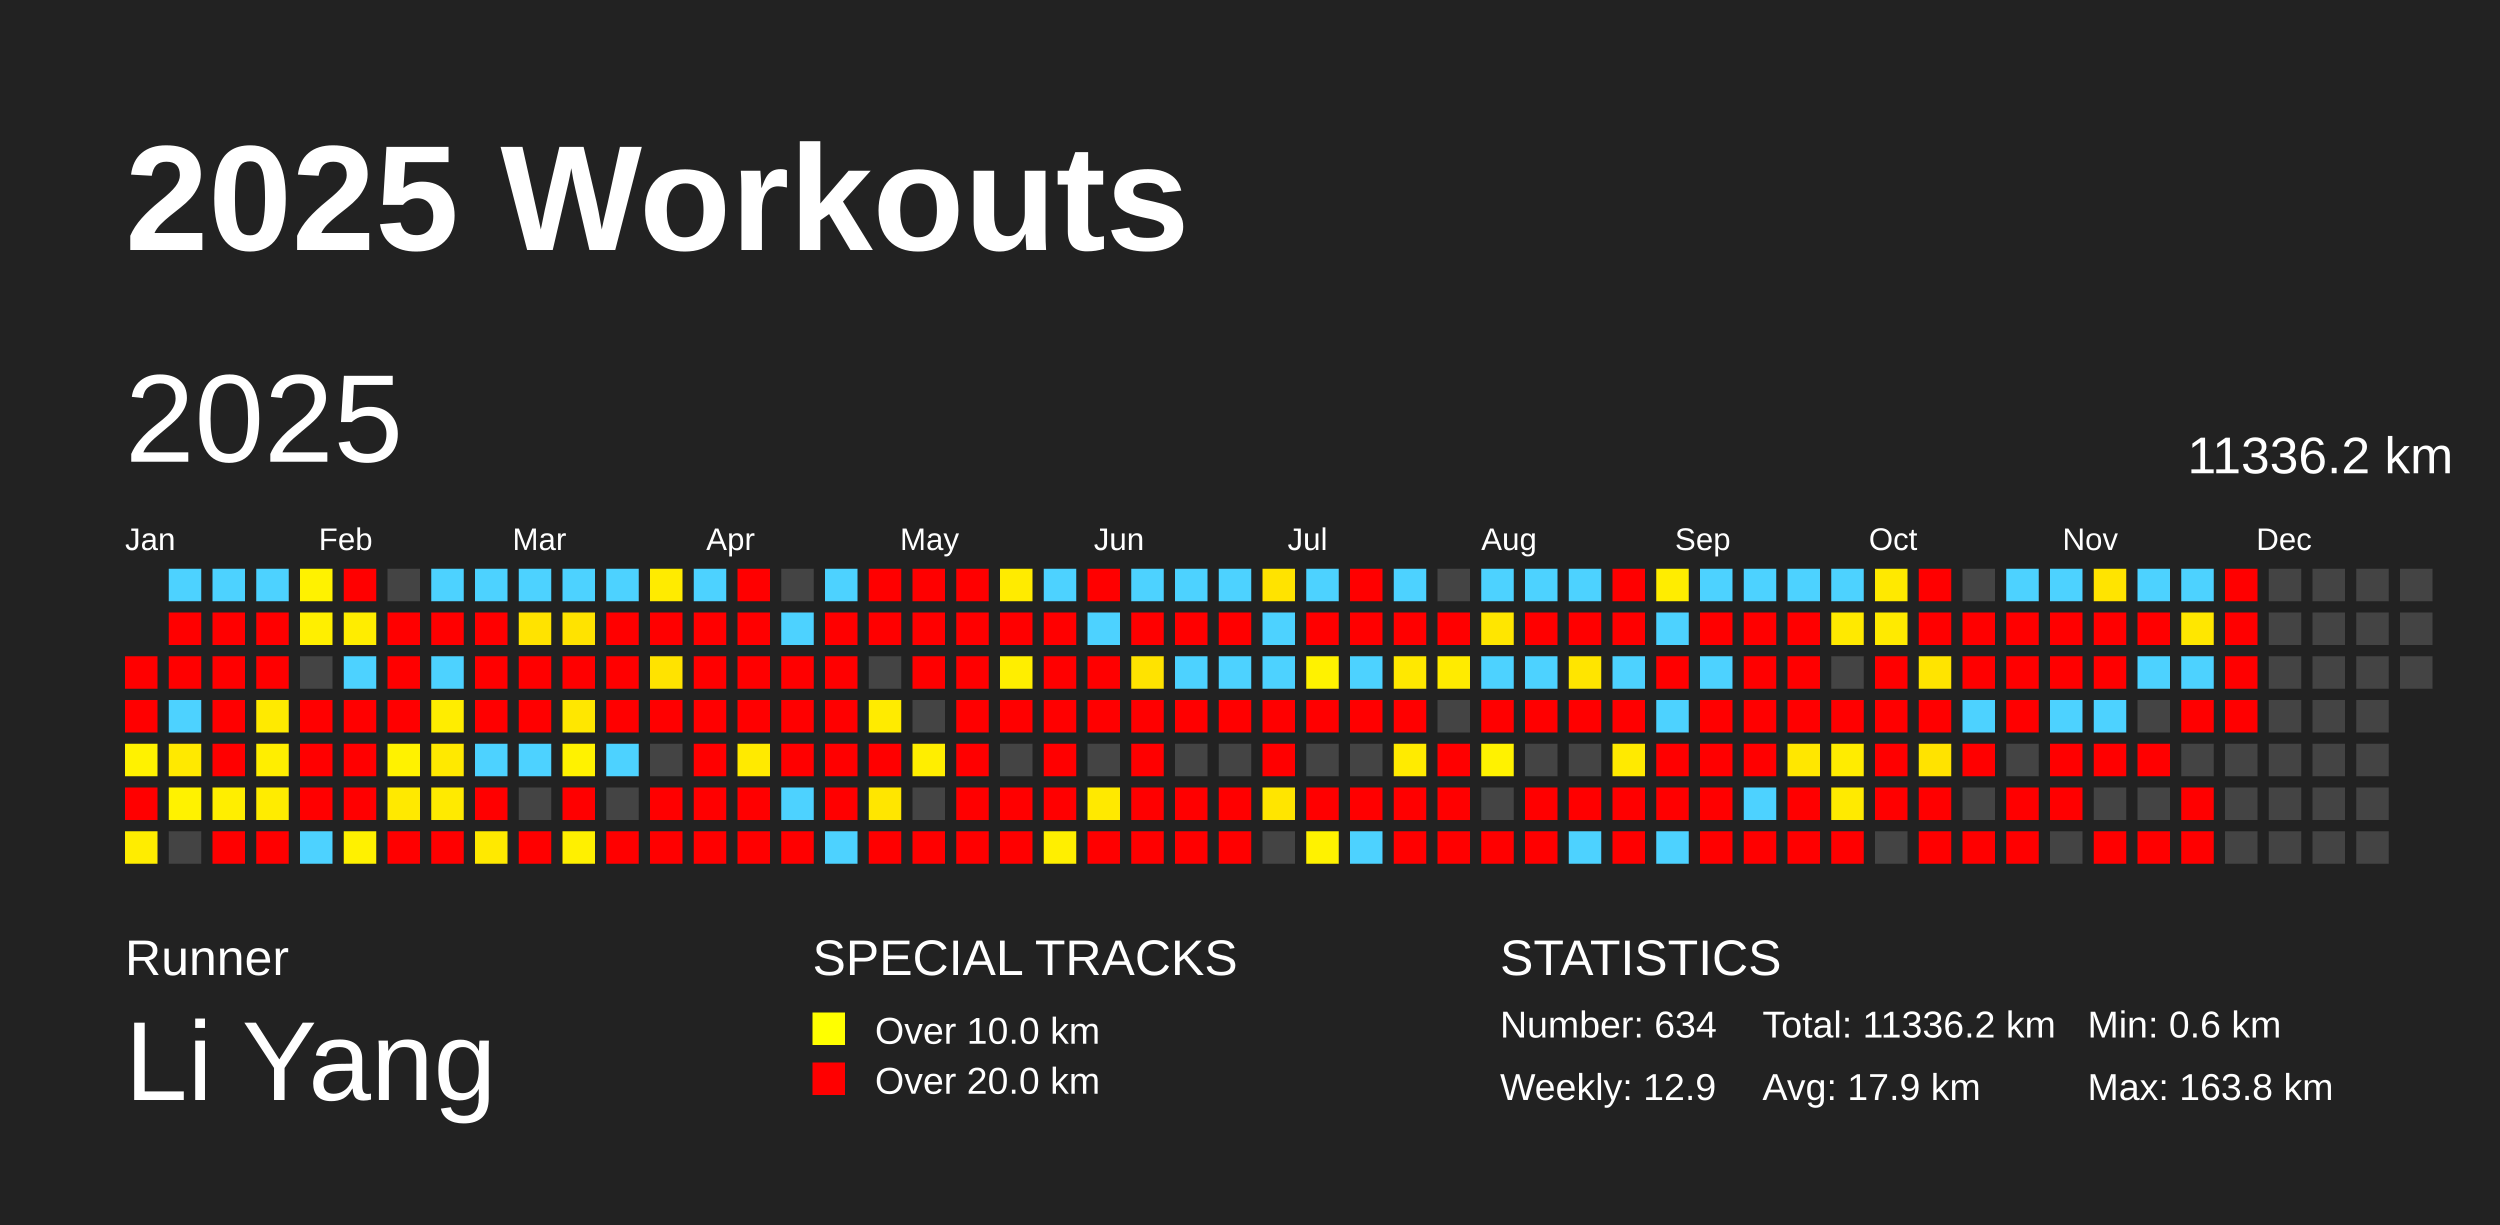
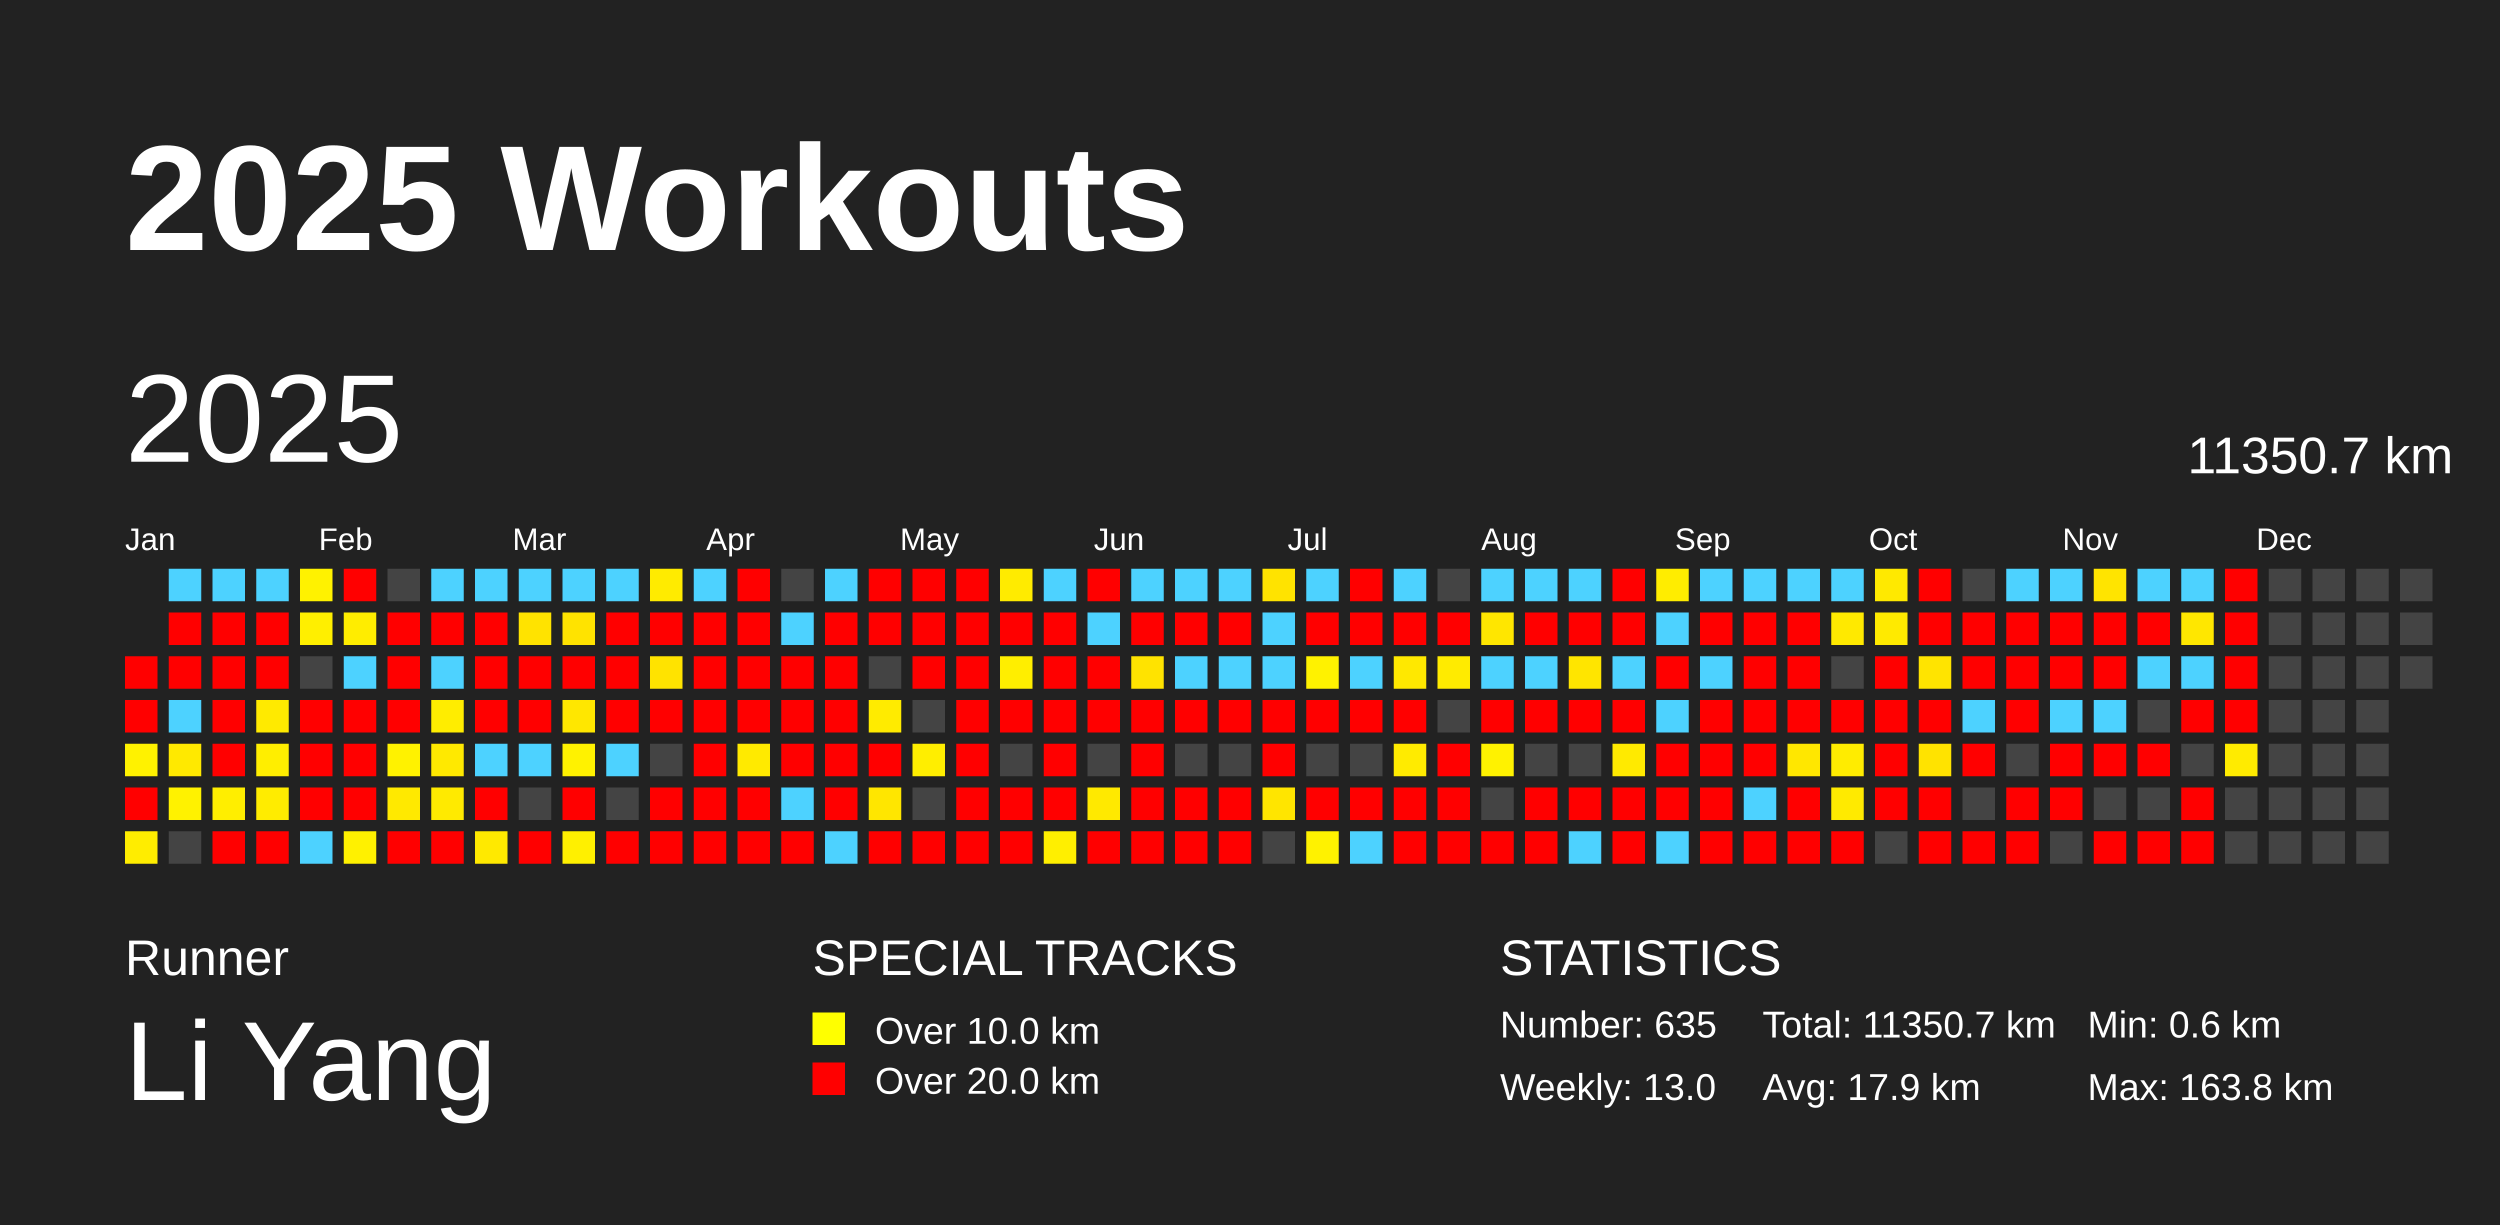
<svg xmlns="http://www.w3.org/2000/svg" baseProfile="full" height="98mm" version="1.1" viewBox="0,0,200,98" width="200mm">
  <defs />
  <rect fill="#222222" height="98" width="200" x="0" y="0" />
  <text fill="#FFFFFF" style="font-size:12px; font-family:Arial; font-weight:bold;" x="10" y="20">2025 Workouts</text>
  <text fill="#FFFFFF" style="font-size:4px; font-family:Arial" x="10" y="78">Runner</text>
  <text fill="#FFFFFF" style="font-size:9px; font-family:Arial" x="10" y="88">Li Yang</text>
  <text fill="#FFFFFF" style="font-size:4px; font-family:Arial" x="65" y="78">SPECIAL TRACKS</text>
  <rect fill="yellow" height="2.6" width="2.6" x="65" y="81" />
  <text fill="#FFFFFF" style="font-size:3px; font-family:Arial" x="70" y="83.5">Over 10.0 km</text>
  <rect fill="red" height="2.6" width="2.6" x="65" y="85" />
  <text fill="#FFFFFF" style="font-size:3px; font-family:Arial" x="70" y="87.5">Over 20.0 km</text>
  <text fill="#FFFFFF" style="font-size:4px; font-family:Arial" x="120" y="78">STATISTICS</text>
-   <text fill="#FFFFFF" style="font-size:3px; font-family:Arial" x="120" y="83">Number: 634</text>
-   <text fill="#FFFFFF" style="font-size:3px; font-family:Arial" x="120" y="88">Weekly: 12.9</text>
-   <text fill="#FFFFFF" style="font-size:3px; font-family:Arial" x="141" y="83">Total: 11336.2 km</text>
+   <text fill="#FFFFFF" style="font-size:3px; font-family:Arial" x="120" y="83">Number: 635</text>
+   <text fill="#FFFFFF" style="font-size:3px; font-family:Arial" x="120" y="88">Weekly: 13.0</text>
+   <text fill="#FFFFFF" style="font-size:3px; font-family:Arial" x="141" y="83">Total: 11350.7 km</text>
  <text fill="#FFFFFF" style="font-size:3px; font-family:Arial" x="141" y="88">Avg: 17.9 km</text>
  <text fill="#FFFFFF" style="font-size:3px; font-family:Arial" x="167" y="83">Min: 0.6 km</text>
  <text fill="#FFFFFF" style="font-size:3px; font-family:Arial" x="167" y="88">Max: 163.8 km</text>
  <text dominant-baseline="hanging" fill="#FFFFFF" style="font-size:10.0px; font-family:Arial;" x="10" y="30">2025</text>
-   <text dominant-baseline="hanging" fill="#FFFFFF" style="font-size:4.125px; font-family:Arial;" x="175" y="35">11336.2 km</text>
+   <text dominant-baseline="hanging" fill="#FFFFFF" style="font-size:4.125px; font-family:Arial;" x="175" y="35">11350.7 km</text>
  <text fill="#FFFFFF" style="font-size:2.5px; font-family:Arial" x="10.0" y="44">Jan</text>
  <text fill="#FFFFFF" style="font-size:2.5px; font-family:Arial" x="25.5" y="44">Feb</text>
  <text fill="#FFFFFF" style="font-size:2.5px; font-family:Arial" x="41.0" y="44">Mar</text>
  <text fill="#FFFFFF" style="font-size:2.5px; font-family:Arial" x="56.5" y="44">Apr</text>
  <text fill="#FFFFFF" style="font-size:2.5px; font-family:Arial" x="72.0" y="44">May</text>
  <text fill="#FFFFFF" style="font-size:2.5px; font-family:Arial" x="87.5" y="44">Jun</text>
  <text fill="#FFFFFF" style="font-size:2.5px; font-family:Arial" x="103.0" y="44">Jul</text>
  <text fill="#FFFFFF" style="font-size:2.5px; font-family:Arial" x="118.5" y="44">Aug</text>
  <text fill="#FFFFFF" style="font-size:2.5px; font-family:Arial" x="134.0" y="44">Sep</text>
  <text fill="#FFFFFF" style="font-size:2.5px; font-family:Arial" x="149.5" y="44">Oct</text>
  <text fill="#FFFFFF" style="font-size:2.5px; font-family:Arial" x="165.0" y="44">Nov</text>
  <text fill="#FFFFFF" style="font-size:2.5px; font-family:Arial" x="180.5" y="44">Dec</text>
  <rect fill="red" height="2.6" width="2.6" x="10.0" y="52.5" />
  <rect fill="red" height="2.6" width="2.6" x="10.0" y="56.0" />
  <rect fill="#fff200" height="2.6" width="2.6" x="10.0" y="59.5" />
  <rect fill="red" height="2.6" width="2.6" x="10.0" y="63.0" />
  <rect fill="#ffed00" height="2.6" width="2.6" x="10.0" y="66.5" />
  <rect fill="#4dd2ff" height="2.6" width="2.6" x="13.5" y="45.5" />
  <rect fill="red" height="2.6" width="2.6" x="13.5" y="49.0" />
  <rect fill="red" height="2.6" width="2.6" x="13.5" y="52.5" />
  <rect fill="#4dd2ff" height="2.6" width="2.6" x="13.5" y="56.0" />
  <rect fill="#ffe900" height="2.6" width="2.6" x="13.5" y="59.5" />
  <rect fill="#fff200" height="2.6" width="2.6" x="13.5" y="63.0" />
  <rect fill="#444444" height="2.6" width="2.6" x="13.5" y="66.5" />
  <rect fill="#4dd2ff" height="2.6" width="2.6" x="17.0" y="45.5" />
  <rect fill="red" height="2.6" width="2.6" x="17.0" y="49.0" />
  <rect fill="red" height="2.6" width="2.6" x="17.0" y="52.5" />
  <rect fill="red" height="2.6" width="2.6" x="17.0" y="56.0" />
  <rect fill="red" height="2.6" width="2.6" x="17.0" y="59.5" />
  <rect fill="#ffee00" height="2.6" width="2.6" x="17.0" y="63.0" />
  <rect fill="red" height="2.6" width="2.6" x="17.0" y="66.5" />
  <rect fill="#4dd2ff" height="2.6" width="2.6" x="20.5" y="45.5" />
  <rect fill="red" height="2.6" width="2.6" x="20.5" y="49.0" />
  <rect fill="red" height="2.6" width="2.6" x="20.5" y="52.5" />
  <rect fill="#ffea00" height="2.6" width="2.6" x="20.5" y="56.0" />
  <rect fill="#ffee00" height="2.6" width="2.6" x="20.5" y="59.5" />
  <rect fill="#ffec00" height="2.6" width="2.6" x="20.5" y="63.0" />
  <rect fill="red" height="2.6" width="2.6" x="20.5" y="66.5" />
  <rect fill="#fff200" height="2.6" width="2.6" x="24.0" y="45.5" />
  <rect fill="#ffef00" height="2.6" width="2.6" x="24.0" y="49.0" />
  <rect fill="#444444" height="2.6" width="2.6" x="24.0" y="52.5" />
  <rect fill="red" height="2.6" width="2.6" x="24.0" y="56.0" />
  <rect fill="red" height="2.6" width="2.6" x="24.0" y="59.5" />
  <rect fill="red" height="2.6" width="2.6" x="24.0" y="63.0" />
  <rect fill="#4dd2ff" height="2.6" width="2.6" x="24.0" y="66.5" />
  <rect fill="red" height="2.6" width="2.6" x="27.5" y="45.5" />
  <rect fill="#ffed00" height="2.6" width="2.6" x="27.5" y="49.0" />
  <rect fill="#4dd2ff" height="2.6" width="2.6" x="27.5" y="52.5" />
  <rect fill="red" height="2.6" width="2.6" x="27.5" y="56.0" />
  <rect fill="red" height="2.6" width="2.6" x="27.5" y="59.5" />
  <rect fill="red" height="2.6" width="2.6" x="27.5" y="63.0" />
  <rect fill="#fff100" height="2.6" width="2.6" x="27.5" y="66.5" />
  <rect fill="#444444" height="2.6" width="2.6" x="31.0" y="45.5" />
  <rect fill="red" height="2.6" width="2.6" x="31.0" y="49.0" />
  <rect fill="red" height="2.6" width="2.6" x="31.0" y="52.5" />
  <rect fill="red" height="2.6" width="2.6" x="31.0" y="56.0" />
  <rect fill="#fff200" height="2.6" width="2.6" x="31.0" y="59.5" />
  <rect fill="#ffe900" height="2.6" width="2.6" x="31.0" y="63.0" />
  <rect fill="red" height="2.6" width="2.6" x="31.0" y="66.5" />
  <rect fill="#4dd2ff" height="2.6" width="2.6" x="34.5" y="45.5" />
  <rect fill="red" height="2.6" width="2.6" x="34.5" y="49.0" />
  <rect fill="#4dd2ff" height="2.6" width="2.6" x="34.5" y="52.5" />
  <rect fill="#ffed00" height="2.6" width="2.6" x="34.5" y="56.0" />
  <rect fill="#ffe900" height="2.6" width="2.6" x="34.5" y="59.5" />
  <rect fill="#ffea00" height="2.6" width="2.6" x="34.5" y="63.0" />
  <rect fill="red" height="2.6" width="2.6" x="34.5" y="66.5" />
  <rect fill="#4dd2ff" height="2.6" width="2.6" x="38.0" y="45.5" />
  <rect fill="red" height="2.6" width="2.6" x="38.0" y="49.0" />
  <rect fill="red" height="2.6" width="2.6" x="38.0" y="52.5" />
  <rect fill="red" height="2.6" width="2.6" x="38.0" y="56.0" />
  <rect fill="#4dd2ff" height="2.6" width="2.6" x="38.0" y="59.5" />
  <rect fill="red" height="2.6" width="2.6" x="38.0" y="63.0" />
  <rect fill="#ffe900" height="2.6" width="2.6" x="38.0" y="66.5" />
  <rect fill="#4dd2ff" height="2.6" width="2.6" x="41.5" y="45.5" />
  <rect fill="#ffe300" height="2.6" width="2.6" x="41.5" y="49.0" />
  <rect fill="red" height="2.6" width="2.6" x="41.5" y="52.5" />
  <rect fill="red" height="2.6" width="2.6" x="41.5" y="56.0" />
  <rect fill="#4dd2ff" height="2.6" width="2.6" x="41.5" y="59.5" />
  <rect fill="#444444" height="2.6" width="2.6" x="41.5" y="63.0" />
  <rect fill="red" height="2.6" width="2.6" x="41.5" y="66.5" />
  <rect fill="#4dd2ff" height="2.6" width="2.6" x="45.0" y="45.5" />
  <rect fill="#ffe300" height="2.6" width="2.6" x="45.0" y="49.0" />
  <rect fill="red" height="2.6" width="2.6" x="45.0" y="52.5" />
  <rect fill="#ffe700" height="2.6" width="2.6" x="45.0" y="56.0" />
  <rect fill="#fff200" height="2.6" width="2.6" x="45.0" y="59.5" />
  <rect fill="red" height="2.6" width="2.6" x="45.0" y="63.0" />
  <rect fill="#fff000" height="2.6" width="2.6" x="45.0" y="66.5" />
  <rect fill="#4dd2ff" height="2.6" width="2.6" x="48.5" y="45.5" />
  <rect fill="red" height="2.6" width="2.6" x="48.5" y="49.0" />
  <rect fill="red" height="2.6" width="2.6" x="48.5" y="52.5" />
  <rect fill="red" height="2.6" width="2.6" x="48.5" y="56.0" />
  <rect fill="#4dd2ff" height="2.6" width="2.6" x="48.5" y="59.5" />
  <rect fill="#444444" height="2.6" width="2.6" x="48.5" y="63.0" />
  <rect fill="red" height="2.6" width="2.6" x="48.5" y="66.5" />
  <rect fill="#ffeb00" height="2.6" width="2.6" x="52.0" y="45.5" />
  <rect fill="red" height="2.6" width="2.6" x="52.0" y="49.0" />
  <rect fill="#ffe300" height="2.6" width="2.6" x="52.0" y="52.5" />
  <rect fill="red" height="2.6" width="2.6" x="52.0" y="56.0" />
  <rect fill="#444444" height="2.6" width="2.6" x="52.0" y="59.5" />
  <rect fill="red" height="2.6" width="2.6" x="52.0" y="63.0" />
  <rect fill="red" height="2.6" width="2.6" x="52.0" y="66.5" />
  <rect fill="#4dd2ff" height="2.6" width="2.6" x="55.5" y="45.5" />
  <rect fill="red" height="2.6" width="2.6" x="55.5" y="49.0" />
  <rect fill="red" height="2.6" width="2.6" x="55.5" y="52.5" />
  <rect fill="red" height="2.6" width="2.6" x="55.5" y="56.0" />
  <rect fill="red" height="2.6" width="2.6" x="55.5" y="59.5" />
  <rect fill="red" height="2.6" width="2.6" x="55.5" y="63.0" />
  <rect fill="red" height="2.6" width="2.6" x="55.5" y="66.5" />
  <rect fill="red" height="2.6" width="2.6" x="59.0" y="45.5" />
  <rect fill="red" height="2.6" width="2.6" x="59.0" y="49.0" />
  <rect fill="red" height="2.6" width="2.6" x="59.0" y="52.5" />
  <rect fill="red" height="2.6" width="2.6" x="59.0" y="56.0" />
  <rect fill="#ffea00" height="2.6" width="2.6" x="59.0" y="59.5" />
  <rect fill="red" height="2.6" width="2.6" x="59.0" y="63.0" />
  <rect fill="red" height="2.6" width="2.6" x="59.0" y="66.5" />
  <rect fill="#444444" height="2.6" width="2.6" x="62.5" y="45.5" />
  <rect fill="#4dd2ff" height="2.6" width="2.6" x="62.5" y="49.0" />
  <rect fill="red" height="2.6" width="2.6" x="62.5" y="52.5" />
  <rect fill="red" height="2.6" width="2.6" x="62.5" y="56.0" />
  <rect fill="red" height="2.6" width="2.6" x="62.5" y="59.5" />
  <rect fill="#4dd2ff" height="2.6" width="2.6" x="62.5" y="63.0" />
  <rect fill="red" height="2.6" width="2.6" x="62.5" y="66.5" />
  <rect fill="#4dd2ff" height="2.6" width="2.6" x="66.0" y="45.5" />
  <rect fill="red" height="2.6" width="2.6" x="66.0" y="49.0" />
  <rect fill="red" height="2.6" width="2.6" x="66.0" y="52.5" />
  <rect fill="red" height="2.6" width="2.6" x="66.0" y="56.0" />
  <rect fill="red" height="2.6" width="2.6" x="66.0" y="59.5" />
  <rect fill="red" height="2.6" width="2.6" x="66.0" y="63.0" />
  <rect fill="#4dd2ff" height="2.6" width="2.6" x="66.0" y="66.5" />
  <rect fill="red" height="2.6" width="2.6" x="69.5" y="45.5" />
  <rect fill="red" height="2.6" width="2.6" x="69.5" y="49.0" />
  <rect fill="#444444" height="2.6" width="2.6" x="69.5" y="52.5" />
  <rect fill="#ffeb00" height="2.6" width="2.6" x="69.5" y="56.0" />
  <rect fill="red" height="2.6" width="2.6" x="69.5" y="59.5" />
  <rect fill="#ffe600" height="2.6" width="2.6" x="69.5" y="63.0" />
  <rect fill="red" height="2.6" width="2.6" x="69.5" y="66.5" />
  <rect fill="red" height="2.6" width="2.6" x="73.0" y="45.5" />
  <rect fill="red" height="2.6" width="2.6" x="73.0" y="49.0" />
  <rect fill="red" height="2.6" width="2.6" x="73.0" y="52.5" />
  <rect fill="#444444" height="2.6" width="2.6" x="73.0" y="56.0" />
  <rect fill="#ffee00" height="2.6" width="2.6" x="73.0" y="59.5" />
  <rect fill="#444444" height="2.6" width="2.6" x="73.0" y="63.0" />
  <rect fill="red" height="2.6" width="2.6" x="73.0" y="66.5" />
  <rect fill="red" height="2.6" width="2.6" x="76.5" y="45.5" />
  <rect fill="red" height="2.6" width="2.6" x="76.5" y="49.0" />
  <rect fill="red" height="2.6" width="2.6" x="76.5" y="52.5" />
  <rect fill="red" height="2.6" width="2.6" x="76.5" y="56.0" />
  <rect fill="red" height="2.6" width="2.6" x="76.5" y="59.5" />
  <rect fill="red" height="2.6" width="2.6" x="76.5" y="63.0" />
  <rect fill="red" height="2.6" width="2.6" x="76.5" y="66.5" />
  <rect fill="#ffeb00" height="2.6" width="2.6" x="80.0" y="45.5" />
  <rect fill="red" height="2.6" width="2.6" x="80.0" y="49.0" />
  <rect fill="#ffee00" height="2.6" width="2.6" x="80.0" y="52.5" />
  <rect fill="red" height="2.6" width="2.6" x="80.0" y="56.0" />
  <rect fill="#444444" height="2.6" width="2.6" x="80.0" y="59.5" />
  <rect fill="red" height="2.6" width="2.6" x="80.0" y="63.0" />
  <rect fill="red" height="2.6" width="2.6" x="80.0" y="66.5" />
  <rect fill="#4dd2ff" height="2.6" width="2.6" x="83.5" y="45.5" />
  <rect fill="red" height="2.6" width="2.6" x="83.5" y="49.0" />
  <rect fill="red" height="2.6" width="2.6" x="83.5" y="52.5" />
  <rect fill="red" height="2.6" width="2.6" x="83.5" y="56.0" />
  <rect fill="red" height="2.6" width="2.6" x="83.5" y="59.5" />
  <rect fill="red" height="2.6" width="2.6" x="83.5" y="63.0" />
  <rect fill="#ffef00" height="2.6" width="2.6" x="83.5" y="66.5" />
  <rect fill="red" height="2.6" width="2.6" x="87.0" y="45.5" />
  <rect fill="#4dd2ff" height="2.6" width="2.6" x="87.0" y="49.0" />
  <rect fill="red" height="2.6" width="2.6" x="87.0" y="52.5" />
  <rect fill="red" height="2.6" width="2.6" x="87.0" y="56.0" />
  <rect fill="#444444" height="2.6" width="2.6" x="87.0" y="59.5" />
  <rect fill="#ffe900" height="2.6" width="2.6" x="87.0" y="63.0" />
  <rect fill="red" height="2.6" width="2.6" x="87.0" y="66.5" />
  <rect fill="#4dd2ff" height="2.6" width="2.6" x="90.5" y="45.5" />
  <rect fill="red" height="2.6" width="2.6" x="90.5" y="49.0" />
  <rect fill="#ffe300" height="2.6" width="2.6" x="90.5" y="52.5" />
  <rect fill="red" height="2.6" width="2.6" x="90.5" y="56.0" />
  <rect fill="red" height="2.6" width="2.6" x="90.5" y="59.5" />
  <rect fill="red" height="2.6" width="2.6" x="90.5" y="63.0" />
  <rect fill="red" height="2.6" width="2.6" x="90.5" y="66.5" />
  <rect fill="#4dd2ff" height="2.6" width="2.6" x="94.0" y="45.5" />
  <rect fill="red" height="2.6" width="2.6" x="94.0" y="49.0" />
  <rect fill="#4dd2ff" height="2.6" width="2.6" x="94.0" y="52.5" />
  <rect fill="red" height="2.6" width="2.6" x="94.0" y="56.0" />
  <rect fill="#444444" height="2.6" width="2.6" x="94.0" y="59.5" />
  <rect fill="red" height="2.6" width="2.6" x="94.0" y="63.0" />
  <rect fill="red" height="2.6" width="2.6" x="94.0" y="66.5" />
  <rect fill="#4dd2ff" height="2.6" width="2.6" x="97.5" y="45.5" />
  <rect fill="red" height="2.6" width="2.6" x="97.5" y="49.0" />
  <rect fill="#4dd2ff" height="2.6" width="2.6" x="97.5" y="52.5" />
  <rect fill="red" height="2.6" width="2.6" x="97.5" y="56.0" />
  <rect fill="#444444" height="2.6" width="2.6" x="97.5" y="59.5" />
  <rect fill="red" height="2.6" width="2.6" x="97.5" y="63.0" />
  <rect fill="red" height="2.6" width="2.6" x="97.5" y="66.5" />
  <rect fill="#ffe300" height="2.6" width="2.6" x="101.0" y="45.5" />
  <rect fill="#4dd2ff" height="2.6" width="2.6" x="101.0" y="49.0" />
  <rect fill="#4dd2ff" height="2.6" width="2.6" x="101.0" y="52.5" />
  <rect fill="red" height="2.6" width="2.6" x="101.0" y="56.0" />
  <rect fill="red" height="2.6" width="2.6" x="101.0" y="59.5" />
  <rect fill="#ffe500" height="2.6" width="2.6" x="101.0" y="63.0" />
  <rect fill="#444444" height="2.6" width="2.6" x="101.0" y="66.5" />
  <rect fill="#4dd2ff" height="2.6" width="2.6" x="104.5" y="45.5" />
  <rect fill="red" height="2.6" width="2.6" x="104.5" y="49.0" />
  <rect fill="#fff200" height="2.6" width="2.6" x="104.5" y="52.5" />
  <rect fill="red" height="2.6" width="2.6" x="104.5" y="56.0" />
  <rect fill="#444444" height="2.6" width="2.6" x="104.5" y="59.5" />
  <rect fill="red" height="2.6" width="2.6" x="104.5" y="63.0" />
  <rect fill="#fff200" height="2.6" width="2.6" x="104.5" y="66.5" />
  <rect fill="red" height="2.6" width="2.6" x="108.0" y="45.5" />
  <rect fill="red" height="2.6" width="2.6" x="108.0" y="49.0" />
  <rect fill="#4dd2ff" height="2.6" width="2.6" x="108.0" y="52.5" />
  <rect fill="red" height="2.6" width="2.6" x="108.0" y="56.0" />
  <rect fill="#444444" height="2.6" width="2.6" x="108.0" y="59.5" />
  <rect fill="red" height="2.6" width="2.6" x="108.0" y="63.0" />
  <rect fill="#4dd2ff" height="2.6" width="2.6" x="108.0" y="66.5" />
  <rect fill="#4dd2ff" height="2.6" width="2.6" x="111.5" y="45.5" />
  <rect fill="red" height="2.6" width="2.6" x="111.5" y="49.0" />
  <rect fill="#ffe800" height="2.6" width="2.6" x="111.5" y="52.5" />
  <rect fill="red" height="2.6" width="2.6" x="111.5" y="56.0" />
  <rect fill="#ffeb00" height="2.6" width="2.6" x="111.5" y="59.5" />
  <rect fill="red" height="2.6" width="2.6" x="111.5" y="63.0" />
  <rect fill="red" height="2.6" width="2.6" x="111.5" y="66.5" />
  <rect fill="#444444" height="2.6" width="2.6" x="115.0" y="45.5" />
  <rect fill="red" height="2.6" width="2.6" x="115.0" y="49.0" />
  <rect fill="#ffeb00" height="2.6" width="2.6" x="115.0" y="52.5" />
  <rect fill="#444444" height="2.6" width="2.6" x="115.0" y="56.0" />
  <rect fill="red" height="2.6" width="2.6" x="115.0" y="59.5" />
  <rect fill="red" height="2.6" width="2.6" x="115.0" y="63.0" />
  <rect fill="red" height="2.6" width="2.6" x="115.0" y="66.5" />
  <rect fill="#4dd2ff" height="2.6" width="2.6" x="118.5" y="45.5" />
  <rect fill="#ffe600" height="2.6" width="2.6" x="118.5" y="49.0" />
  <rect fill="#4dd2ff" height="2.6" width="2.6" x="118.5" y="52.5" />
  <rect fill="red" height="2.6" width="2.6" x="118.5" y="56.0" />
  <rect fill="#fff200" height="2.6" width="2.6" x="118.5" y="59.5" />
  <rect fill="#444444" height="2.6" width="2.6" x="118.5" y="63.0" />
  <rect fill="red" height="2.6" width="2.6" x="118.5" y="66.5" />
  <rect fill="#4dd2ff" height="2.6" width="2.6" x="122.0" y="45.5" />
  <rect fill="red" height="2.6" width="2.6" x="122.0" y="49.0" />
  <rect fill="#4dd2ff" height="2.6" width="2.6" x="122.0" y="52.5" />
  <rect fill="red" height="2.6" width="2.6" x="122.0" y="56.0" />
  <rect fill="#444444" height="2.6" width="2.6" x="122.0" y="59.5" />
  <rect fill="red" height="2.6" width="2.6" x="122.0" y="63.0" />
  <rect fill="red" height="2.6" width="2.6" x="122.0" y="66.5" />
  <rect fill="#4dd2ff" height="2.6" width="2.6" x="125.5" y="45.5" />
  <rect fill="red" height="2.6" width="2.6" x="125.5" y="49.0" />
  <rect fill="#ffe500" height="2.6" width="2.6" x="125.5" y="52.5" />
  <rect fill="red" height="2.6" width="2.6" x="125.5" y="56.0" />
  <rect fill="#444444" height="2.6" width="2.6" x="125.5" y="59.5" />
  <rect fill="red" height="2.6" width="2.6" x="125.5" y="63.0" />
  <rect fill="#4dd2ff" height="2.6" width="2.6" x="125.5" y="66.5" />
  <rect fill="red" height="2.6" width="2.6" x="129.0" y="45.5" />
  <rect fill="red" height="2.6" width="2.6" x="129.0" y="49.0" />
  <rect fill="#4dd2ff" height="2.6" width="2.6" x="129.0" y="52.5" />
  <rect fill="red" height="2.6" width="2.6" x="129.0" y="56.0" />
  <rect fill="#ffea00" height="2.6" width="2.6" x="129.0" y="59.5" />
  <rect fill="red" height="2.6" width="2.6" x="129.0" y="63.0" />
  <rect fill="red" height="2.6" width="2.6" x="129.0" y="66.5" />
  <rect fill="#ffed00" height="2.6" width="2.6" x="132.5" y="45.5" />
  <rect fill="#4dd2ff" height="2.6" width="2.6" x="132.5" y="49.0" />
  <rect fill="red" height="2.6" width="2.6" x="132.5" y="52.5" />
  <rect fill="#4dd2ff" height="2.6" width="2.6" x="132.5" y="56.0" />
  <rect fill="red" height="2.6" width="2.6" x="132.5" y="59.5" />
  <rect fill="red" height="2.6" width="2.6" x="132.5" y="63.0" />
  <rect fill="#4dd2ff" height="2.6" width="2.6" x="132.5" y="66.5" />
  <rect fill="#4dd2ff" height="2.6" width="2.6" x="136.0" y="45.5" />
  <rect fill="red" height="2.6" width="2.6" x="136.0" y="49.0" />
  <rect fill="#4dd2ff" height="2.6" width="2.6" x="136.0" y="52.5" />
  <rect fill="red" height="2.6" width="2.6" x="136.0" y="56.0" />
  <rect fill="red" height="2.6" width="2.6" x="136.0" y="59.5" />
  <rect fill="red" height="2.6" width="2.6" x="136.0" y="63.0" />
  <rect fill="red" height="2.6" width="2.6" x="136.0" y="66.5" />
  <rect fill="#4dd2ff" height="2.6" width="2.6" x="139.5" y="45.5" />
  <rect fill="red" height="2.6" width="2.6" x="139.5" y="49.0" />
  <rect fill="red" height="2.6" width="2.6" x="139.5" y="52.5" />
  <rect fill="red" height="2.6" width="2.6" x="139.5" y="56.0" />
  <rect fill="red" height="2.6" width="2.6" x="139.5" y="59.5" />
  <rect fill="#4dd2ff" height="2.6" width="2.6" x="139.5" y="63.0" />
  <rect fill="red" height="2.6" width="2.6" x="139.5" y="66.5" />
  <rect fill="#4dd2ff" height="2.6" width="2.6" x="143.0" y="45.5" />
  <rect fill="red" height="2.6" width="2.6" x="143.0" y="49.0" />
  <rect fill="red" height="2.6" width="2.6" x="143.0" y="52.5" />
  <rect fill="red" height="2.6" width="2.6" x="143.0" y="56.0" />
  <rect fill="#ffe700" height="2.6" width="2.6" x="143.0" y="59.5" />
  <rect fill="red" height="2.6" width="2.6" x="143.0" y="63.0" />
  <rect fill="red" height="2.6" width="2.6" x="143.0" y="66.5" />
  <rect fill="#4dd2ff" height="2.6" width="2.6" x="146.5" y="45.5" />
  <rect fill="#ffe900" height="2.6" width="2.6" x="146.5" y="49.0" />
  <rect fill="#444444" height="2.6" width="2.6" x="146.5" y="52.5" />
  <rect fill="red" height="2.6" width="2.6" x="146.5" y="56.0" />
  <rect fill="#ffec00" height="2.6" width="2.6" x="146.5" y="59.5" />
  <rect fill="#ffea00" height="2.6" width="2.6" x="146.5" y="63.0" />
  <rect fill="red" height="2.6" width="2.6" x="146.5" y="66.5" />
  <rect fill="#ffe900" height="2.6" width="2.6" x="150.0" y="45.5" />
  <rect fill="#ffea00" height="2.6" width="2.6" x="150.0" y="49.0" />
  <rect fill="red" height="2.6" width="2.6" x="150.0" y="52.5" />
  <rect fill="red" height="2.6" width="2.6" x="150.0" y="56.0" />
  <rect fill="red" height="2.6" width="2.6" x="150.0" y="59.5" />
  <rect fill="red" height="2.6" width="2.6" x="150.0" y="63.0" />
  <rect fill="#444444" height="2.6" width="2.6" x="150.0" y="66.5" />
  <rect fill="red" height="2.6" width="2.6" x="153.5" y="45.5" />
  <rect fill="red" height="2.6" width="2.6" x="153.5" y="49.0" />
  <rect fill="#ffe400" height="2.6" width="2.6" x="153.5" y="52.5" />
  <rect fill="red" height="2.6" width="2.6" x="153.5" y="56.0" />
  <rect fill="#ffe300" height="2.6" width="2.6" x="153.5" y="59.5" />
  <rect fill="red" height="2.6" width="2.6" x="153.5" y="63.0" />
  <rect fill="red" height="2.6" width="2.6" x="153.5" y="66.5" />
  <rect fill="#444444" height="2.6" width="2.6" x="157.0" y="45.5" />
  <rect fill="red" height="2.6" width="2.6" x="157.0" y="49.0" />
  <rect fill="red" height="2.6" width="2.6" x="157.0" y="52.5" />
  <rect fill="#4dd2ff" height="2.6" width="2.6" x="157.0" y="56.0" />
  <rect fill="red" height="2.6" width="2.6" x="157.0" y="59.5" />
  <rect fill="#444444" height="2.6" width="2.6" x="157.0" y="63.0" />
  <rect fill="red" height="2.6" width="2.6" x="157.0" y="66.5" />
  <rect fill="#4dd2ff" height="2.6" width="2.6" x="160.5" y="45.5" />
  <rect fill="red" height="2.6" width="2.6" x="160.5" y="49.0" />
  <rect fill="red" height="2.6" width="2.6" x="160.5" y="52.5" />
  <rect fill="red" height="2.6" width="2.6" x="160.5" y="56.0" />
  <rect fill="#444444" height="2.6" width="2.6" x="160.5" y="59.5" />
  <rect fill="red" height="2.6" width="2.6" x="160.5" y="63.0" />
  <rect fill="red" height="2.6" width="2.6" x="160.5" y="66.5" />
  <rect fill="#4dd2ff" height="2.6" width="2.6" x="164.0" y="45.5" />
  <rect fill="red" height="2.6" width="2.6" x="164.0" y="49.0" />
  <rect fill="red" height="2.6" width="2.6" x="164.0" y="52.5" />
  <rect fill="#4dd2ff" height="2.6" width="2.6" x="164.0" y="56.0" />
  <rect fill="red" height="2.6" width="2.6" x="164.0" y="59.5" />
  <rect fill="red" height="2.6" width="2.6" x="164.0" y="63.0" />
  <rect fill="#444444" height="2.6" width="2.6" x="164.0" y="66.5" />
  <rect fill="#ffe400" height="2.6" width="2.6" x="167.5" y="45.5" />
  <rect fill="red" height="2.6" width="2.6" x="167.5" y="49.0" />
  <rect fill="red" height="2.6" width="2.6" x="167.5" y="52.5" />
  <rect fill="#4dd2ff" height="2.6" width="2.6" x="167.5" y="56.0" />
  <rect fill="red" height="2.6" width="2.6" x="167.5" y="59.5" />
  <rect fill="#444444" height="2.6" width="2.6" x="167.5" y="63.0" />
  <rect fill="red" height="2.6" width="2.6" x="167.5" y="66.5" />
  <rect fill="#4dd2ff" height="2.6" width="2.6" x="171.0" y="45.5" />
  <rect fill="red" height="2.6" width="2.6" x="171.0" y="49.0" />
  <rect fill="#4dd2ff" height="2.6" width="2.6" x="171.0" y="52.5" />
  <rect fill="#444444" height="2.6" width="2.6" x="171.0" y="56.0" />
  <rect fill="red" height="2.6" width="2.6" x="171.0" y="59.5" />
  <rect fill="#444444" height="2.6" width="2.6" x="171.0" y="63.0" />
  <rect fill="red" height="2.6" width="2.6" x="171.0" y="66.5" />
  <rect fill="#4dd2ff" height="2.6" width="2.6" x="174.5" y="45.5" />
  <rect fill="#ffe700" height="2.6" width="2.6" x="174.5" y="49.0" />
  <rect fill="#4dd2ff" height="2.6" width="2.6" x="174.5" y="52.5" />
  <rect fill="red" height="2.6" width="2.6" x="174.5" y="56.0" />
  <rect fill="#444444" height="2.6" width="2.6" x="174.5" y="59.5" />
  <rect fill="red" height="2.6" width="2.6" x="174.5" y="63.0" />
  <rect fill="red" height="2.6" width="2.6" x="174.5" y="66.5" />
  <rect fill="red" height="2.6" width="2.6" x="178.0" y="45.5" />
  <rect fill="red" height="2.6" width="2.6" x="178.0" y="49.0" />
  <rect fill="red" height="2.6" width="2.6" x="178.0" y="52.5" />
  <rect fill="red" height="2.6" width="2.6" x="178.0" y="56.0" />
-   <rect fill="#444444" height="2.6" width="2.6" x="178.0" y="59.5" />
+   <rect fill="#ffeb00" height="2.6" width="2.6" x="178.0" y="59.5" />
  <rect fill="#444444" height="2.6" width="2.6" x="178.0" y="63.0" />
  <rect fill="#444444" height="2.6" width="2.6" x="178.0" y="66.5" />
  <rect fill="#444444" height="2.6" width="2.6" x="181.5" y="45.5" />
  <rect fill="#444444" height="2.6" width="2.6" x="181.5" y="49.0" />
  <rect fill="#444444" height="2.6" width="2.6" x="181.5" y="52.5" />
  <rect fill="#444444" height="2.6" width="2.6" x="181.5" y="56.0" />
  <rect fill="#444444" height="2.6" width="2.6" x="181.5" y="59.5" />
  <rect fill="#444444" height="2.6" width="2.6" x="181.5" y="63.0" />
  <rect fill="#444444" height="2.6" width="2.6" x="181.5" y="66.5" />
  <rect fill="#444444" height="2.6" width="2.6" x="185.0" y="45.5" />
  <rect fill="#444444" height="2.6" width="2.6" x="185.0" y="49.0" />
  <rect fill="#444444" height="2.6" width="2.6" x="185.0" y="52.5" />
  <rect fill="#444444" height="2.6" width="2.6" x="185.0" y="56.0" />
  <rect fill="#444444" height="2.6" width="2.6" x="185.0" y="59.5" />
  <rect fill="#444444" height="2.6" width="2.6" x="185.0" y="63.0" />
  <rect fill="#444444" height="2.6" width="2.6" x="185.0" y="66.5" />
  <rect fill="#444444" height="2.6" width="2.6" x="188.5" y="45.5" />
  <rect fill="#444444" height="2.6" width="2.6" x="188.5" y="49.0" />
  <rect fill="#444444" height="2.6" width="2.6" x="188.5" y="52.5" />
  <rect fill="#444444" height="2.6" width="2.6" x="188.5" y="56.0" />
  <rect fill="#444444" height="2.6" width="2.6" x="188.5" y="59.5" />
  <rect fill="#444444" height="2.6" width="2.6" x="188.5" y="63.0" />
  <rect fill="#444444" height="2.6" width="2.6" x="188.5" y="66.5" />
  <rect fill="#444444" height="2.6" width="2.6" x="192.0" y="45.5" />
  <rect fill="#444444" height="2.6" width="2.6" x="192.0" y="49.0" />
  <rect fill="#444444" height="2.6" width="2.6" x="192.0" y="52.5" />
</svg>
